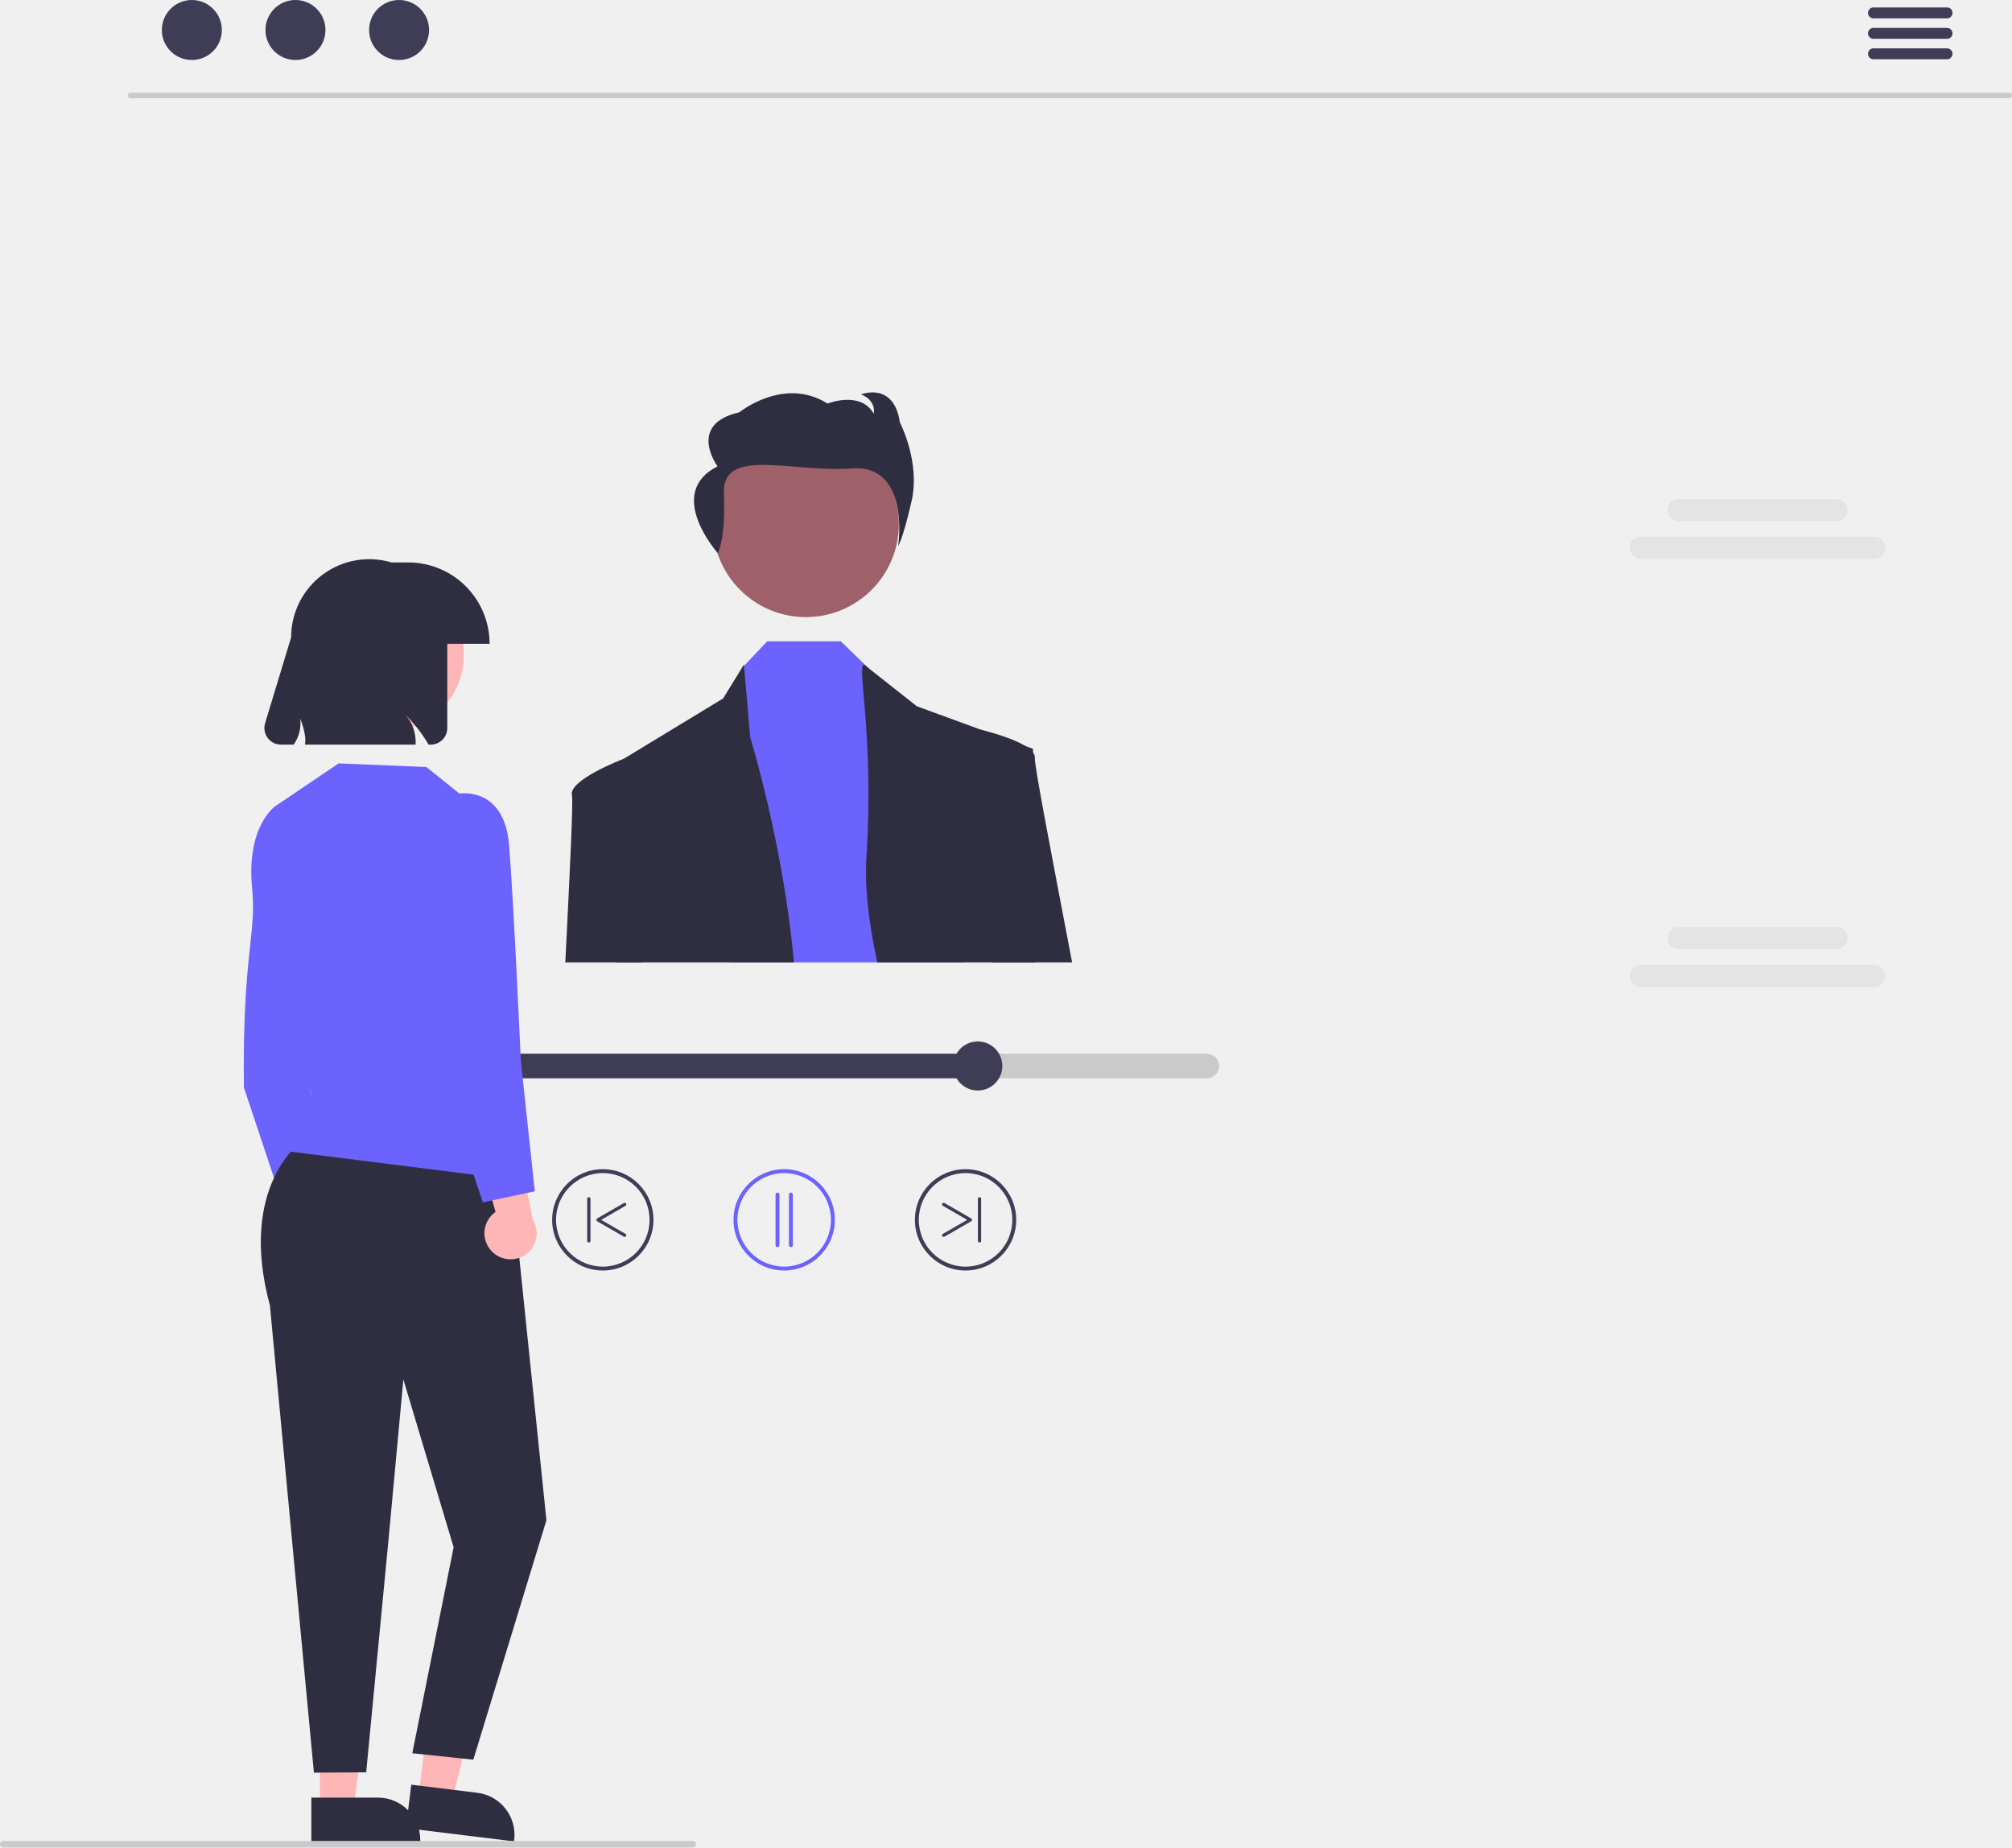
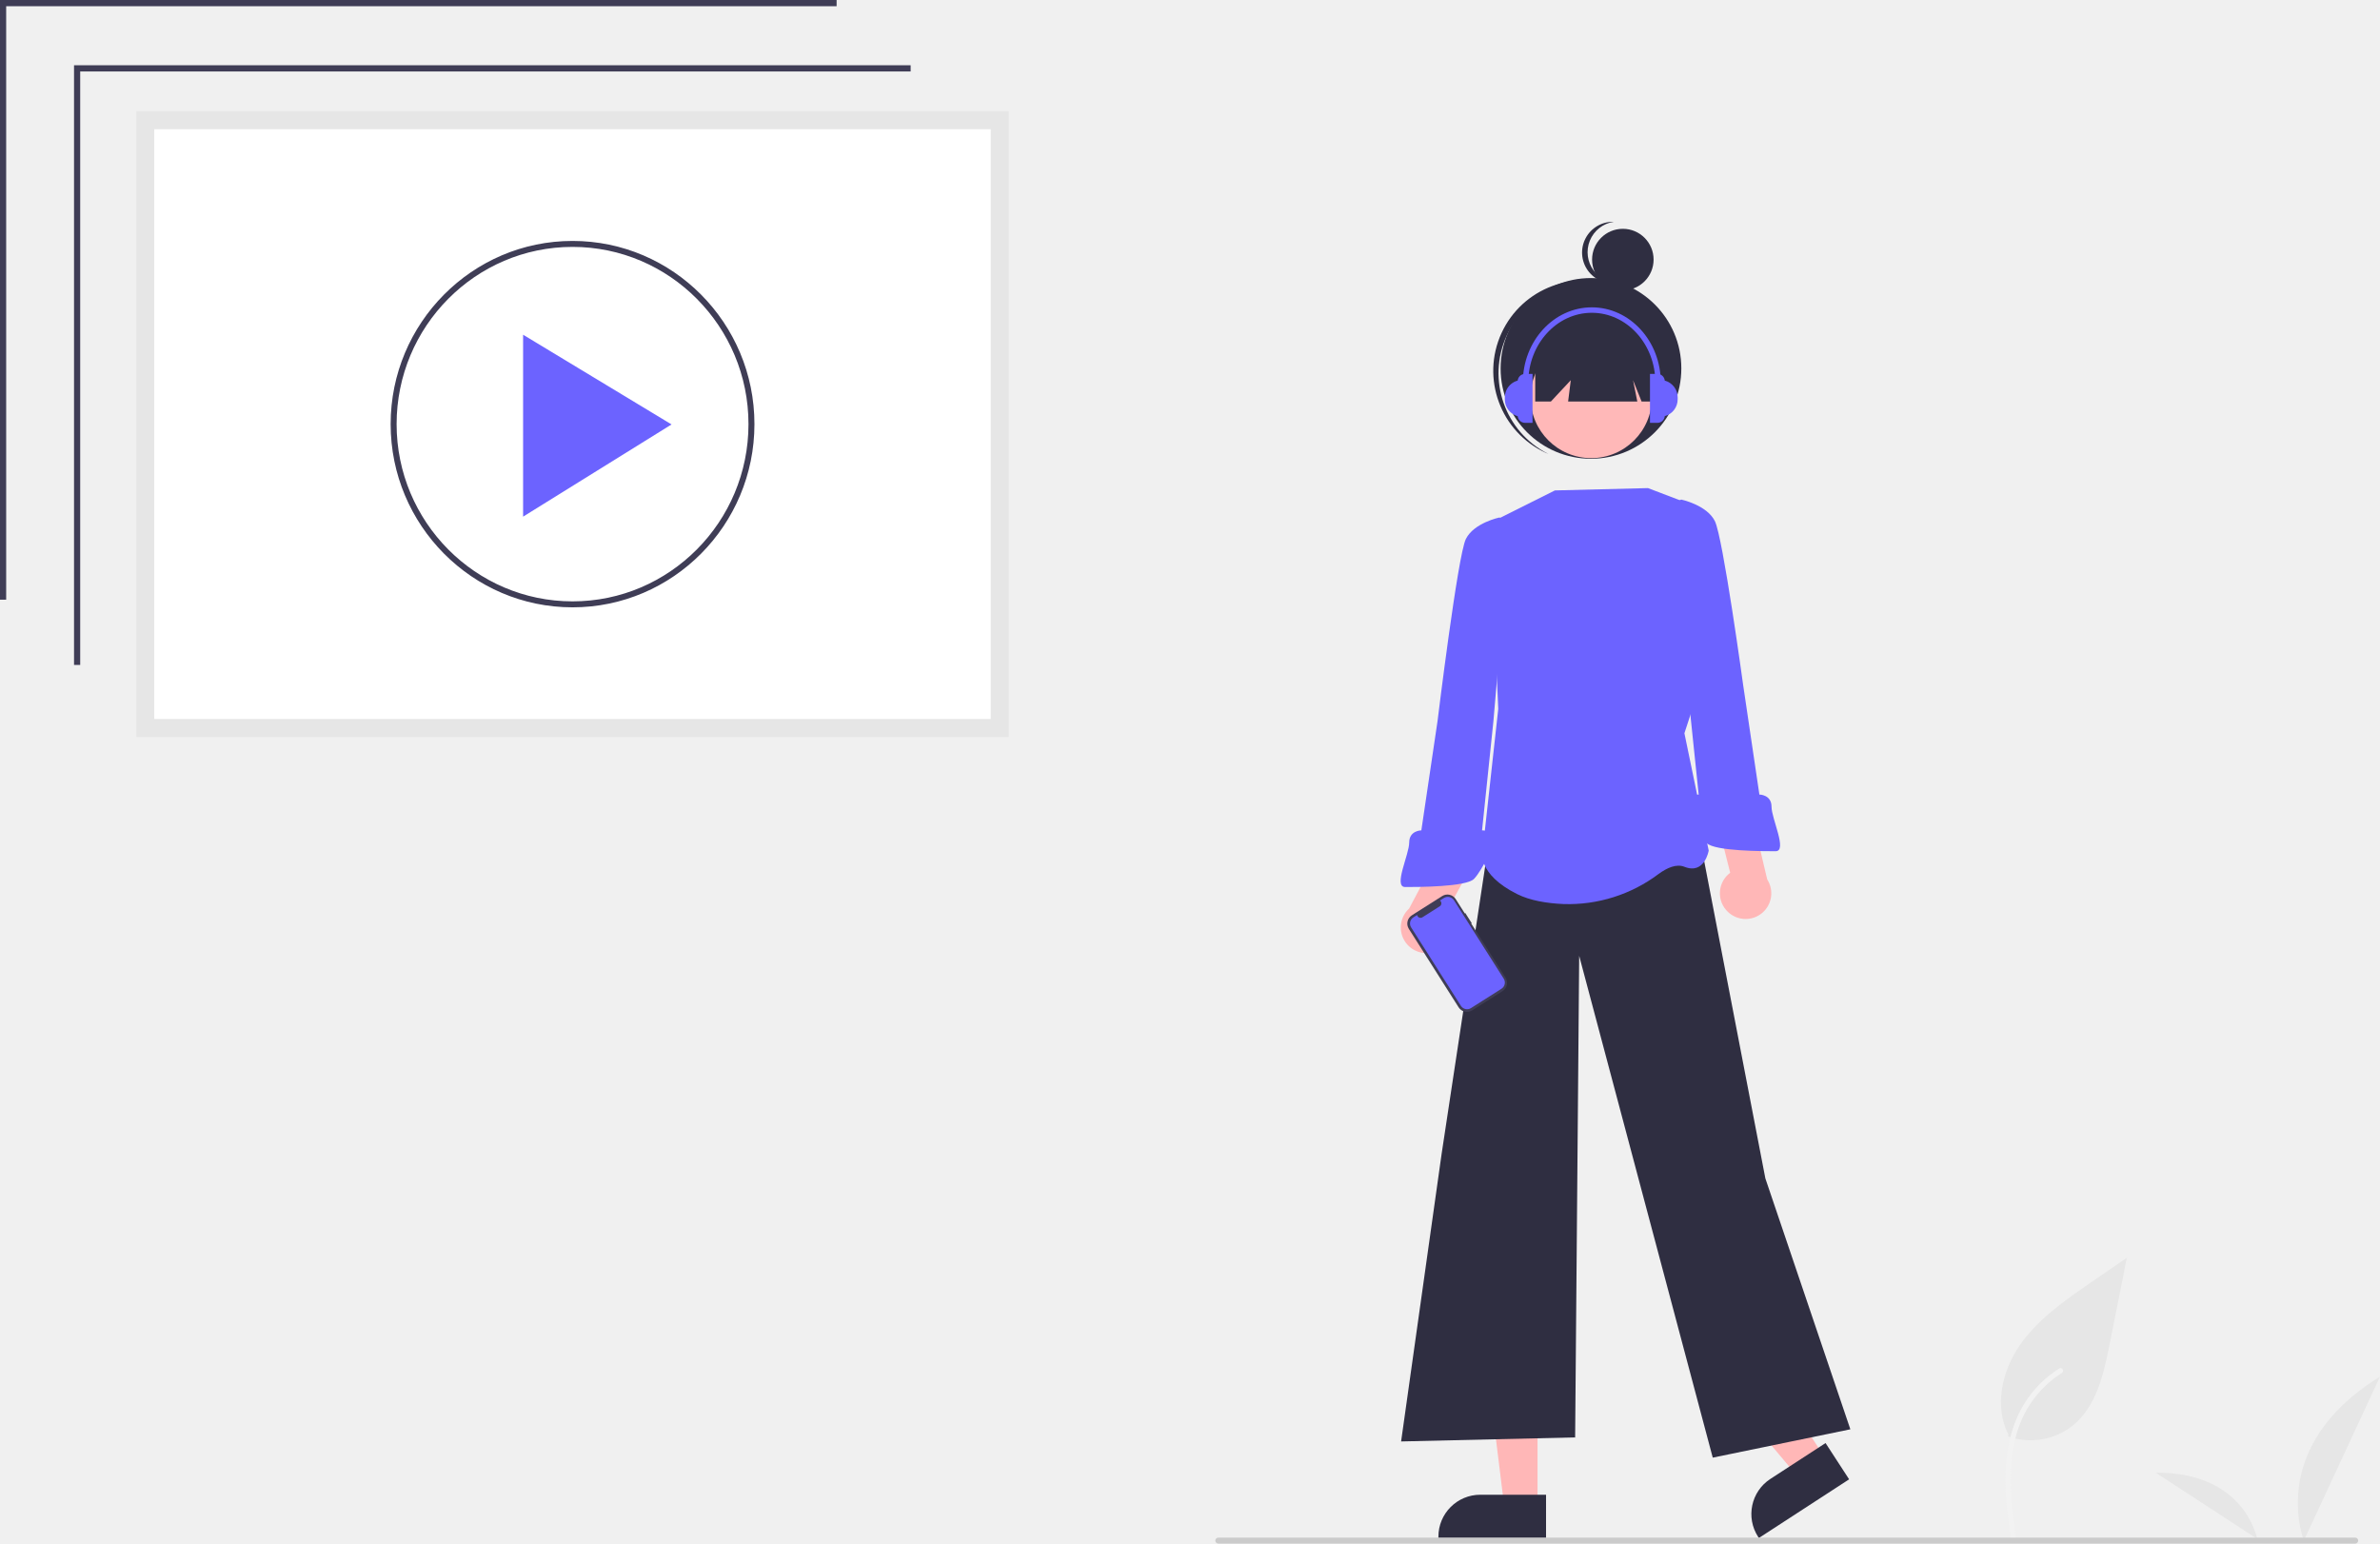
- <svg xmlns="http://www.w3.org/2000/svg" data-name="Layer 1" width="618.5" height="567.882" viewBox="0 0 618.5 567.882">
-   <path d="M333.945,671.58c-10.14,6.982-20.509,14.189-27.531,24.302-7.021,10.114-10.086,23.92-4.444,34.863l-.146.682a26.392,26.392,0,0,0,25.485-4.489c8.926-7.492,11.725-19.835,14.001-31.263l6.735-33.804Z" transform="translate(-290.75 -166.0591)" fill="#f0f0f0" />
-   <path d="M343.711,705.669c-6.764,1.497-13.695,3.061-19.495,6.85-5.8,3.789-10.318,10.34-9.69,17.239l-.22.325a14.85,14.85,0,0,0,14.238,3.049c6.239-2.019,10.308-7.863,13.913-13.341l10.661-16.203Z" transform="translate(-290.75 -166.0591)" fill="#f0f0f0" />
-   <path d="M908.412,196.236H330.856a.838.838,0,0,1,0-1.677H908.412a.838.838,0,0,1,0,1.677Z" transform="translate(-290.75 -166.0591)" fill="#cacaca" />
-   <circle cx="58.973" cy="9.221" r="9.221" fill="#3f3d56" />
-   <circle cx="90.827" cy="9.221" r="9.221" fill="#3f3d56" />
-   <circle cx="122.68" cy="9.221" r="9.221" fill="#3f3d56" />
-   <path d="M889.327,171.699H866.694a1.677,1.677,0,1,1,0-3.353h22.633a1.677,1.677,0,0,1,0,3.353Z" transform="translate(-290.75 -166.0591)" fill="#3f3d56" />
-   <path d="M889.327,177.986H866.694a1.677,1.677,0,1,1,0-3.353h22.633a1.677,1.677,0,0,1,0,3.353Z" transform="translate(-290.75 -166.0591)" fill="#3f3d56" />
-   <path d="M889.327,184.273H866.694a1.677,1.677,0,1,1,0-3.353h22.633a1.677,1.677,0,0,1,0,3.353Z" transform="translate(-290.75 -166.0591)" fill="#3f3d56" />
-   <rect x="49.521" y="66.123" width="383.081" height="229.681" fill="#f0f0f0" />
-   <rect x="479.545" y="66.123" width="120.708" height="72.372" fill="#f0f0f0" />
-   <path d="M866.921,337.802H795.1a3.383,3.383,0,0,1,0-6.766h71.821a3.383,3.383,0,0,1,0,6.766Z" transform="translate(-290.75 -166.0591)" fill="#e4e4e4" />
-   <path d="M855.341,326.222H806.68a3.383,3.383,0,0,1,0-6.766h48.661a3.383,3.383,0,0,1,0,6.766Z" transform="translate(-290.75 -166.0591)" fill="#e4e4e4" />
-   <rect x="479.545" y="197.729" width="120.708" height="72.372" fill="#f0f0f0" />
-   <path d="M866.921,469.407H795.1a3.383,3.383,0,0,1,0-6.766h71.821a3.383,3.383,0,0,1,0,6.766Z" transform="translate(-290.75 -166.0591)" fill="#e4e4e4" />
-   <path d="M855.341,457.827H806.68a3.383,3.383,0,0,1,0-6.766h48.661a3.383,3.383,0,0,1,0,6.766Z" transform="translate(-290.75 -166.0591)" fill="#e4e4e4" />
-   <circle cx="247.719" cy="161.096" r="28.587" fill="#9e616a" />
-   <polygon points="295.884 295.804 224.205 295.804 228.228 205.164 228.723 204.644 235.84 197.133 258.473 197.133 266.872 205.264 267.534 205.91 285.406 223.035 295.884 295.804" fill="#6c63ff" />
-   <path d="M534.796,461.863h-54.478c-.36-34.687-.645-60.857-.645-60.857l2.783-1.693.017-.008,30.554-18.551,6.413-10.419.034.369,1.886,21.962S531.611,425.785,534.796,461.863Z" transform="translate(-290.75 -166.0591)" fill="#2f2e41" />
-   <path d="M608.923,461.863h-48.476c-2.59-11.752-3.94-22.943-3.353-32.273,2.381-38.115-3.11-59.256-.729-59.256l1.257.989,14.954,11.811,19.691,7.217,13.663,5.013,2.381.872v1.148C608.319,403.152,608.378,429.934,608.923,461.863Z" transform="translate(-290.75 -166.0591)" fill="#2f2e41" />
-   <path d="M511.424,336.099s2.429-4.265,1.864-18.515,21.133-6.19,39.265-7.549,14.293,23.789,14.293,23.789,1.308-1.495,4.109-13.632-3.558-24.233-3.558-24.233c-1.873-12.754-11.965-8.666-11.965-8.666,4.861,1.892,3.927,5.938,3.927,5.938-4.114-7.213-14.207-3.126-14.207-3.126-13.461-8.447-27.103,2.677-27.103,2.677-16.261,3.691-6.725,16.622-6.725,16.622C494.97,317.668,511.424,336.099,511.424,336.099Z" transform="translate(-290.75 -166.0591)" fill="#2f2e41" />
-   <path d="M464.534,461.863c1.391-27.822,2.456-49.65,2.037-51.335-1.173-4.686,15.382-11.031,15.885-11.216l.008-.008h.009l3.16,1.702,2.313,60.857Z" transform="translate(-290.75 -166.0591)" fill="#2f2e41" />
-   <path d="M620.323,461.863H595.721L588.679,392.313l2.9-2.121s.252.059.688.159c2.255.562,9.531,2.464,13.663,5.013a8.28,8.28,0,0,1,2.381,2.02,2.436,2.436,0,0,1,.562,1.727C608.663,401.081,614.028,428.928,620.323,461.863Z" transform="translate(-290.75 -166.0591)" fill="#2f2e41" />
-   <path d="M661.741,489.945H401.883a3.772,3.772,0,0,0,0,7.544H661.741a3.772,3.772,0,1,0,0-7.544Z" transform="translate(-290.75 -166.0591)" fill="#cacaca" />
-   <path d="M591.328,489.945v7.544H401.883a3.772,3.772,0,0,1,0-7.544Z" transform="translate(-290.75 -166.0591)" fill="#3f3d56" />
-   <circle cx="300.578" cy="327.658" r="7.544" fill="#3f3d56" />
-   <path d="M531.812,556.586a15.573,15.573,0,1,1,15.573-15.573A15.591,15.591,0,0,1,531.812,556.586Zm0-29.949a14.375,14.375,0,1,0,14.375,14.375A14.392,14.392,0,0,0,531.812,526.637Z" transform="translate(-290.75 -166.0591)" fill="#6c63ff" />
-   <path d="M529.755,549.398a.599.599,0,0,1-.599-.599V533.226a.599.599,0,1,1,1.198,0v15.573A.599.599,0,0,1,529.755,549.398Z" transform="translate(-290.75 -166.0591)" fill="#6c63ff" />
-   <path d="M533.869,549.398a.599.599,0,0,1-.599-.599V533.226a.599.599,0,1,1,1.198,0v15.573A.599.599,0,0,1,533.869,549.398Z" transform="translate(-290.75 -166.0591)" fill="#6c63ff" />
-   <path d="M460.483,541.012A15.573,15.573,0,1,1,476.056,556.586,15.591,15.591,0,0,1,460.483,541.012Zm1.198,0A14.375,14.375,0,1,0,476.056,526.637,14.392,14.392,0,0,0,461.681,541.012Z" transform="translate(-290.75 -166.0591)" fill="#3f3d56" />
-   <path d="M482.783,546.256a.498.498,0,0,0,.25-.93l-7.472-4.314,7.472-4.314a.498.498,0,0,0-.498-.863l-8.219,4.745a.498.498,0,0,0,0,.863l8.219,4.745A.496.496,0,0,0,482.783,546.256Z" transform="translate(-290.75 -166.0591)" fill="#3f3d56" />
-   <path d="M471.762,547.986a.498.498,0,0,0,.498-.498V534.537a.498.498,0,0,0-.996,0V547.488A.498.498,0,0,0,471.762,547.986Z" transform="translate(-290.75 -166.0591)" fill="#3f3d56" />
-   <path d="M587.568,556.586a15.573,15.573,0,1,1,15.573-15.573A15.591,15.591,0,0,1,587.568,556.586Zm0-29.949a14.375,14.375,0,1,0,14.375,14.375A14.392,14.392,0,0,0,587.568,526.637Z" transform="translate(-290.75 -166.0591)" fill="#3f3d56" />
-   <path d="M580.842,546.256a.498.498,0,0,1-.25-.93l7.472-4.314-7.472-4.314a.498.498,0,0,1,.498-.863l8.219,4.745a.498.498,0,0,1,0,.863l-8.219,4.745A.496.496,0,0,1,580.842,546.256Z" transform="translate(-290.75 -166.0591)" fill="#3f3d56" />
-   <path d="M591.862,547.986a.498.498,0,0,1-.498-.498V534.537a.498.498,0,0,1,.996,0V547.488A.498.498,0,0,1,591.862,547.986Z" transform="translate(-290.75 -166.0591)" fill="#3f3d56" />
-   <path d="M381.993,552.75a7.97,7.97,0,0,1,1.089-12.173l-7.662-27.267,14.021,4.476,5.127,25.207a8.013,8.013,0,0,1-12.574,9.756Z" transform="translate(-290.75 -166.0591)" fill="#ffb6b6" />
-   <path d="M378.246,416.901l-2.904-3.023s-8.979,6.168-7.08,25.287c1.403,14.122-3.031,20.111-2.536,61.157L378.246,537.914l14.48-7.591L382.25,483.941Z" transform="translate(-290.75 -166.0591)" fill="#6c63ff" />
-   <polygon points="98.359 555.931 108.742 555.931 113.682 515.882 98.357 515.883 98.359 555.931" fill="#ffb6b6" />
-   <path d="M386.461,718.6l20.448-.001h.001a13.032,13.032,0,0,1,13.031,13.031v.423l-33.479.001Z" transform="translate(-290.75 -166.0591)" fill="#2f2e41" />
-   <polygon points="128.639 552.254 138.945 553.517 148.723 514.368 133.513 512.503 128.639 552.254" fill="#ffb6b6" />
-   <path d="M417.173,714.626l20.296,2.489.001 0a13.032,13.032,0,0,1,11.348,14.52l-.052.42-33.23-4.075Z" transform="translate(-290.75 -166.0591)" fill="#2f2e41" />
-   <path d="M383.727,516.654s-20.001,13.669-10.001,50.669L387.25,710.941l16.067-.114,6.805-70.866,4.625-49.89,15.454,51.591-12.711,63.304L436.25,706.941l22.476-73.618L447.887,528.509Z" transform="translate(-290.75 -166.0591)" fill="#2f2e41" />
-   <path d="M431.987,409.999l-10.17-8.18-26.97-1.11-19.506,13.17s-2.013,46.896,11.186,88.67l-6.92,17.45,69.19,8.68Z" transform="translate(-290.75 -166.0591)" fill="#6c63ff" />
-   <circle cx="119.432" cy="201.479" r="23.134" fill="#ffb6b6" />
-   <path d="M416.25,338.941h-5.141a24.003,24.003,0,0,0-30.859,23L372.243,388.363a5.099,5.099,0,0,0,4.88,6.578h3.908a11.506,11.506,0,0,0,2.003-8.013,23.642,23.642,0,0,1,1.517,5.514,9.714,9.714,0,0,1-.051,2.499H418.501a12.688,12.688,0,0,0-3.074-9.147,45.744,45.744,0,0,1,7.085,9.147h.639a5.099,5.099,0,0,0,5.099-5.099V363.941h13A25,25,0,0,0,416.25,338.941Z" transform="translate(-290.75 -166.0591)" fill="#2f2e41" />
-   <path d="M441.993,550.75a7.97,7.97,0,0,1,1.089-12.173l-7.662-27.267,14.021,4.476,5.127,25.207a8.013,8.013,0,0,1-12.574,9.756Z" transform="translate(-290.75 -166.0591)" fill="#ffb6b6" />
-   <path d="M423.217,415.173l8.77-5.175s13.794-2.432,15.267,15.946,3.593,66.084,3.593,66.084l4.302,40.215-15.966,3.405-18.351-54.995Z" transform="translate(-290.75 -166.0591)" fill="#6c63ff" />
-   <path d="M503.75,733.941h-212a1,1,0,0,1,0-2h212a1,1,0,0,1,0,2Z" transform="translate(-290.75 -166.0591)" fill="#cacaca" />
+ <svg xmlns="http://www.w3.org/2000/svg" data-name="Layer 1" width="797.587" height="517.337" viewBox="0 0 797.587 517.337">
+   <path id="fd60ad6d-234f-4794-b327-6c250fb58182-18" data-name="Path 461" d="M874.159,672.756a22.728,22.728,0,0,0,21.947-3.866c7.687-6.452,10.1-17.081,12.058-26.924l5.8-29.112-12.143,8.362c-8.733,6.013-17.662,12.219-23.709,20.929s-8.686,20.6-3.828,30.024" transform="translate(-201.2063 -191.3313)" fill="#e6e6e6" />
+   <path id="bb4d4dd3-dbdc-44b5-88db-bf6307e476a1-19" data-name="Path 462" d="M875.197,708.002c-1.229-8.953-2.493-18.02-1.631-27.069.766-8.036,3.217-15.885,8.209-22.321a37.132,37.132,0,0,1,9.527-8.633c.953-.6,1.829.909.881,1.507a35.3,35.3,0,0,0-13.963,16.847c-3.04,7.732-3.528,16.161-3,24.374.317,4.967.988,9.9,1.665,14.83a.9.9,0,0,1-.61,1.074.878.878,0,0,1-1.074-.61Z" transform="translate(-201.2063 -191.3313)" fill="#f2f2f2" />
+   <path id="fe08dba1-9a00-49ac-809e-caf1a04d3592-20" data-name="Path 482" d="M973.289,707.644s-12.753-31.391,25.505-54.934Z" transform="translate(-201.2063 -191.3313)" fill="#e6e6e6" />
+   <path id="ae08b72c-0170-4ceb-bc44-c76ada017e82-21" data-name="Path 483" d="M957.605,707.072s-3.89-22.374-34-22.182Z" transform="translate(-201.2063 -191.3313)" fill="#e6e6e6" />
+   <path d="M252.899,432.361H533.257V234.599H252.899Z" transform="translate(-201.2063 -191.3313)" fill="#fff" />
+   <path d="M539.257,438.361H246.899V228.599H539.257Zm-286.358-6H533.257V234.599H252.899Z" transform="translate(-201.2063 -191.3313)" fill="#e6e6e6" />
+   <polygon points="26.878 222.855 24.811 222.855 24.811 21.869 305.177 21.869 305.177 23.952 26.878 23.952 26.878 222.855" fill="#3f3d56" />
+   <polygon points="2.068 200.986 0 200.986 0 0 280.366 0 280.366 2.083 2.068 2.083 2.068 200.986" fill="#3f3d56" />
+   <ellipse cx="191.872" cy="142.148" rx="59.959" ry="60.4" fill="#fff" />
+   <path d="M393.078,394.88c-33.613,0-60.959-27.544-60.959-61.4s27.346-61.4,60.959-61.4c33.613,0,60.959,27.544,60.959,61.4S426.691,394.88,393.078,394.88Zm0-120.8c-32.51,0-58.959,26.646-58.959,59.4s26.449,59.4,58.959,59.4,58.959-26.646,58.959-59.4S425.589,274.08,393.078,274.08Z" transform="translate(-201.2063 -191.3313)" fill="#3f3d56" />
+   <polygon points="175.301 112.182 175.301 173.156 225.051 142.252 175.301 112.182" fill="#6c63ff" />
+   <polygon points="515.259 504.614 504.072 504.614 498.75 461.462 515.261 461.462 515.259 504.614" fill="#ffb7b7" />
+   <path d="M719.319,706.79l-36.074-.001v-.456a14.042,14.042,0,0,1,14.041-14.041h.001l22.033.001Z" transform="translate(-201.2063 -191.3313)" fill="#2f2e41" />
+   <polygon points="611.378 488.26 601.998 494.358 574.014 461.081 587.858 452.081 611.378 488.26" fill="#ffb7b7" />
+   <path d="M820.887,687.129l-30.244,19.662-.249-.383a14.042,14.042,0,0,1,4.118-19.425l.001-0,18.472-12.009Z" transform="translate(-201.2063 -191.3313)" fill="#2f2e41" />
+   <circle cx="543.846" cy="86.994" r="10.308" fill="#2f2e41" />
+   <path d="M735.322,282.075a10.31,10.31,0,0,1,6.662-16.402,10.306,10.306,0,1,0,1.281,20.488A10.283,10.283,0,0,1,735.322,282.075Z" transform="translate(-201.2063 -191.3313)" fill="#2f2e41" />
+   <circle cx="533.167" cy="123.47" r="30.281" fill="#2f2e41" />
+   <path d="M706.158,303.771a30.275,30.275,0,0,1,39.21-15.289c-.306-.153-.609-.308-.922-.452a30.281,30.281,0,0,0-25.269,55.038c.313.144.629.273.944.405A30.275,30.275,0,0,1,706.158,303.771Z" transform="translate(-201.2063 -191.3313)" fill="#2f2e41" />
+   <polygon points="569.908 282.368 591.609 394.944 620.092 479.035 573.977 488.53 529.218 320.345 527.861 481.749 469.539 483.105 483.103 386.805 499.57 278.086 569.908 282.368" fill="#2f2e41" />
+   <circle cx="533.262" cy="133.196" r="20.345" fill="#ffb8b8" />
+   <path d="M753.482,354.917l-31.196.782L700.585,366.549l2.713,62.391-5.259,47.778s-1.966,7.488,11.597,14.27c4.34,2.17,9.931,3.09,15.527,3.338a50.299,50.299,0,0,0,31.866-10.077c2.845-2.085,5.996-3.478,8.66-2.412,6.782,2.713,8.138-5.425,8.138-5.425l-8.138-39.334,12.207-37.403-12.329-40.151Z" transform="translate(-201.2063 -191.3313)" fill="#6c63ff" />
+   <polygon points="514.481 111.924 514.481 134.576 519.728 134.576 526.404 127.423 525.51 134.576 548.698 134.576 547.268 127.423 550.129 134.576 553.825 134.576 553.825 111.924 514.481 111.924" fill="#2f2e41" />
+   <path d="M759.103,318.886a2.481,2.481,0,0,0-2.465-2.245h-2.49V333.052h2.49a2.481,2.481,0,0,0,2.465-2.245,5.846,5.846,0,0,0,4.326-5.641v-.639A5.846,5.846,0,0,0,759.103,318.886Z" transform="translate(-201.2063 -191.3313)" fill="#6c63ff" />
+   <path d="M714.109,331.015h-2.753a5.849,5.849,0,0,1-5.849-5.849v-.639a5.849,5.849,0,0,1,5.849-5.849h2.753v12.336Z" transform="translate(-201.2063 -191.3313)" fill="#6c63ff" />
+   <path d="M714.788,333.052h-2.49a2.49,2.49,0,0,1-2.49-2.49h0V319.131a2.49,2.49,0,0,1,2.49-2.49h2.49v16.411Z" transform="translate(-201.2063 -191.3313)" fill="#6c63ff" />
+   <path d="M757.771,319.537h-1.825c0-12.89-9.551-23.376-21.29-23.376-11.74,0-21.291,10.486-21.291,23.376h-1.825c0-13.896,10.37-25.201,23.116-25.201C747.401,294.336,757.771,305.642,757.771,319.537Z" transform="translate(-201.2063 -191.3313)" fill="#6c63ff" />
+   <path d="M683.419,509.696a8.557,8.557,0,0,0,2.574-12.866l9.398-17.148-9.028-8.253L673.432,495.832a8.603,8.603,0,0,0,9.987,13.864Z" transform="translate(-201.2063 -191.3313)" fill="#ffb7b7" />
+   <path d="M707.367,366.549l-3.651-1.789s-8.556,1.789-11.268,7.214-9.494,61.035-9.494,61.035l-5.425,36.621s-4.069,0-4.069,4.069-5.425,14.92-1.356,14.92,20.345,0,23.058-2.713,8.138-13.563,6.782-14.92-4.069-1.356-4.069-1.356l3.816-36.714Z" transform="translate(-201.2063 -191.3313)" fill="#6c63ff" />
+   <path d="M780.261,496.949a8.557,8.557,0,0,1,.765-13.099l-4.753-18.968,10.822-5.699,6.335,26.88a8.603,8.603,0,0,1-13.17,10.886Z" transform="translate(-201.2063 -191.3313)" fill="#ffb7b7" />
+   <path d="M766.649,420.916l3.816,36.714s-2.713,0-4.069,1.356,4.069,12.207,6.782,14.92,18.989,2.713,23.058,2.713-1.356-10.851-1.356-14.92-4.069-4.069-4.069-4.069l-5.425-36.621s-6.782-49.61-9.494-55.035-11.268-7.214-11.268-7.214L760.971,360.549Z" transform="translate(-201.2063 -191.3313)" fill="#6c63ff" />
+   <path d="M692.264,497.35l-.175.111-3.043-4.796a3.287,3.287,0,0,0-4.537-1.015l-10.161,6.447a3.287,3.287,0,0,0-1.015,4.537h0l16.693,26.311a3.287,3.287,0,0,0,4.537,1.015l10.161-6.447a3.287,3.287,0,0,0,1.015-4.537l-11.484-18.101.175-.111Z" transform="translate(-201.2063 -191.3313)" fill="#3f3d56" />
+   <path d="M688.468,493.06,705.136,519.332a2.455,2.455,0,0,1-.758,3.388l-10.21,6.477a2.455,2.455,0,0,1-3.388-.758l-16.668-26.273a2.455,2.455,0,0,1,.758-3.388l1.239-.786a1.167,1.167,0,0,0,1.773.778l5.821-3.693a1.167,1.167,0,0,0,.051-1.935l1.326-.841A2.455,2.455,0,0,1,688.468,493.06Z" transform="translate(-201.2063 -191.3313)" fill="#6c63ff" />
+   <path d="M990.484,708.669h-381a1,1,0,0,1,0-2h381a1,1,0,0,1,0,2Z" transform="translate(-201.2063 -191.3313)" fill="#cbcbcb" />
</svg>
